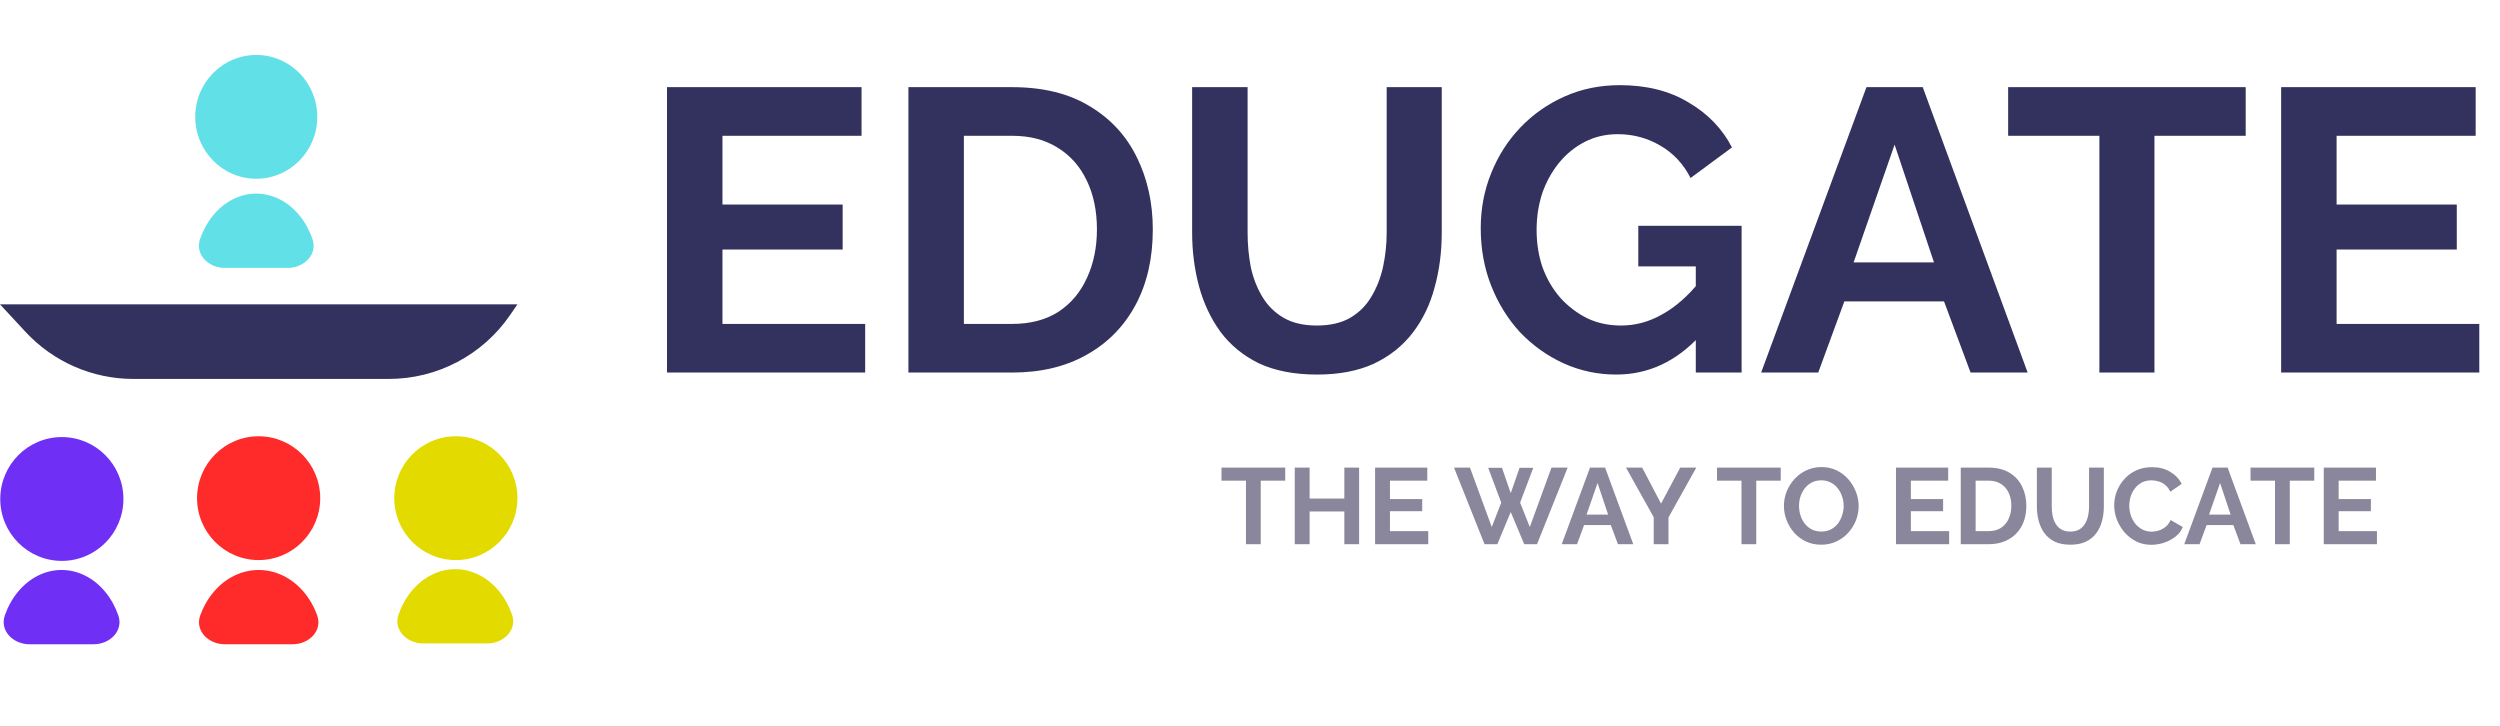
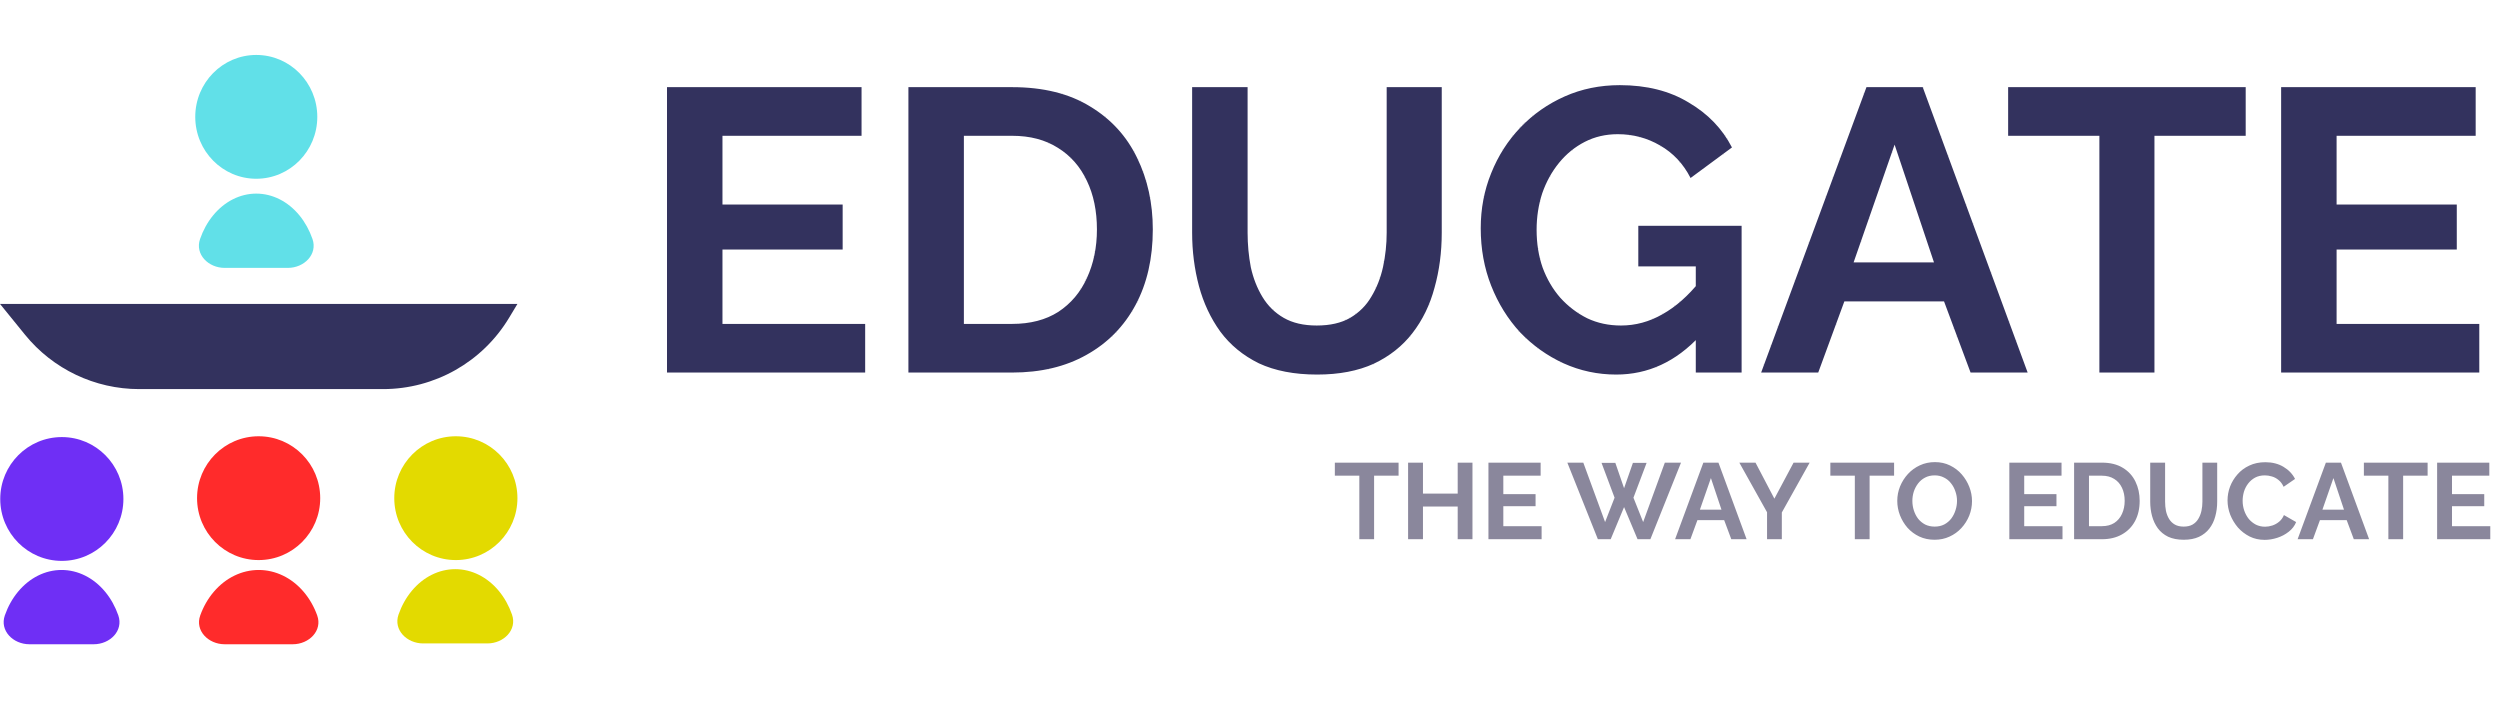
<svg xmlns="http://www.w3.org/2000/svg" width="255" height="74" viewBox="0 0 255 74" fill="none">
  <g id="edugate-logo">
-     <g id="EDUGATE" filter="url(#filter0_d_711_1279)">
+     <g id="EDUGATE" filter="url(#filter0_d_864_1529)">
      <path d="M88.247 33.039V38H68.034V8.89H87.878V13.851H73.692V20.862H85.951V25.454H73.692V33.039H88.247ZM92.658 38V8.89H103.236C106.407 8.89 109.058 9.546 111.19 10.858C113.322 12.143 114.921 13.892 115.987 16.106C117.053 18.293 117.586 20.725 117.586 23.404C117.586 26.356 116.998 28.925 115.823 31.112C114.648 33.299 112.98 34.993 110.821 36.196C108.689 37.399 106.161 38 103.236 38H92.658ZM111.887 23.404C111.887 21.518 111.545 19.864 110.862 18.443C110.179 16.994 109.195 15.874 107.91 15.081C106.625 14.261 105.067 13.851 103.236 13.851H98.316V33.039H103.236C105.095 33.039 106.666 32.629 107.951 31.809C109.236 30.962 110.206 29.814 110.862 28.365C111.545 26.889 111.887 25.235 111.887 23.404ZM134.348 38.205C132.024 38.205 130.043 37.822 128.403 37.057C126.79 36.264 125.478 35.185 124.467 33.818C123.483 32.451 122.758 30.907 122.294 29.185C121.829 27.436 121.597 25.618 121.597 23.732V8.89H127.255V23.732C127.255 24.935 127.364 26.11 127.583 27.258C127.829 28.379 128.225 29.39 128.772 30.292C129.318 31.194 130.043 31.905 130.945 32.424C131.847 32.943 132.967 33.203 134.307 33.203C135.673 33.203 136.808 32.943 137.71 32.424C138.639 31.877 139.363 31.153 139.883 30.251C140.429 29.349 140.826 28.338 141.072 27.217C141.318 26.069 141.441 24.907 141.441 23.732V8.89H147.058V23.732C147.058 25.727 146.812 27.6 146.32 29.349C145.855 31.098 145.103 32.643 144.065 33.982C143.053 35.294 141.741 36.333 140.129 37.098C138.516 37.836 136.589 38.205 134.348 38.205ZM164.852 38.205C162.966 38.205 161.175 37.822 159.481 37.057C157.813 36.292 156.337 35.239 155.053 33.9C153.795 32.533 152.811 30.948 152.101 29.144C151.39 27.34 151.035 25.386 151.035 23.281C151.035 21.286 151.39 19.413 152.101 17.664C152.811 15.887 153.809 14.329 155.094 12.99C156.378 11.651 157.882 10.598 159.604 9.833C161.326 9.068 163.198 8.685 165.221 8.685C167.954 8.685 170.291 9.273 172.232 10.448C174.2 11.596 175.676 13.127 176.66 15.04L172.437 18.156C171.699 16.707 170.66 15.6 169.321 14.835C168.009 14.07 166.574 13.687 165.016 13.687C163.786 13.687 162.665 13.947 161.654 14.466C160.642 14.985 159.768 15.696 159.03 16.598C158.292 17.5 157.718 18.539 157.308 19.714C156.925 20.889 156.734 22.133 156.734 23.445C156.734 24.839 156.939 26.124 157.349 27.299C157.786 28.474 158.387 29.499 159.153 30.374C159.945 31.249 160.861 31.946 161.9 32.465C162.938 32.957 164.086 33.203 165.344 33.203C166.82 33.203 168.227 32.82 169.567 32.055C170.933 31.29 172.204 30.169 173.38 28.693V34.269C170.947 36.893 168.104 38.205 164.852 38.205ZM172.97 27.176H167.107V23.035H177.644V38H172.97V27.176ZM190.379 8.89H196.119L206.82 38H200.998L198.292 30.743H188.124L185.459 38H179.637L190.379 8.89ZM197.267 26.766L193.249 14.753L189.067 26.766H197.267ZM229.061 13.851H219.754V38H214.137V13.851H204.83V8.89H229.061V13.851ZM252.888 33.039V38H232.675V8.89H252.519V13.851H238.333V20.862H250.592V25.454H238.333V33.039H252.888Z" fill="#33325E" />
    </g>
-     <path id="THE WAY TO EDUCATE" d="M131.093 49.026H128.596V55.505H127.089V49.026H124.592V47.695H131.093V49.026ZM138.63 47.695V55.505H137.123V52.172H133.581V55.505H132.063V47.695H133.581V50.852H137.123V47.695H138.63ZM145.682 54.174V55.505H140.259V47.695H145.583V49.026H141.777V50.907H145.066V52.139H141.777V54.174H145.682ZM151.795 47.717H153.203L154.094 50.302L154.996 47.717H156.393L155.051 51.27L156.041 53.756L158.252 47.695H159.902L156.778 55.505H155.469L154.094 52.227L152.73 55.505H151.421L148.308 47.695H149.936L152.158 53.756L153.126 51.27L151.795 47.717ZM162.18 47.695H163.72L166.591 55.505H165.029L164.303 53.558H161.575L160.86 55.505H159.298L162.18 47.695ZM164.028 52.491L162.95 49.268L161.828 52.491H164.028ZM167.501 47.695L169.426 51.369L171.384 47.695H173.023L170.185 52.777V55.505H168.678V52.755L165.851 47.695H167.501ZM181.635 49.026H179.138V55.505H177.631V49.026H175.134V47.695H181.635V49.026ZM185.766 55.56C185.194 55.56 184.673 55.45 184.204 55.23C183.742 55.01 183.342 54.713 183.005 54.339C182.675 53.957 182.418 53.532 182.235 53.063C182.052 52.586 181.96 52.098 181.96 51.6C181.96 51.079 182.055 50.584 182.246 50.115C182.444 49.638 182.712 49.216 183.049 48.85C183.394 48.476 183.797 48.182 184.259 47.97C184.728 47.75 185.242 47.64 185.799 47.64C186.364 47.64 186.877 47.753 187.339 47.981C187.808 48.208 188.208 48.512 188.538 48.894C188.868 49.275 189.125 49.7 189.308 50.17C189.491 50.639 189.583 51.123 189.583 51.622C189.583 52.135 189.488 52.63 189.297 53.107C189.106 53.576 188.839 53.998 188.494 54.372C188.157 54.738 187.753 55.028 187.284 55.241C186.822 55.453 186.316 55.56 185.766 55.56ZM183.5 51.6C183.5 51.937 183.551 52.263 183.654 52.579C183.757 52.894 183.903 53.176 184.094 53.426C184.292 53.668 184.53 53.862 184.809 54.009C185.095 54.148 185.418 54.218 185.777 54.218C186.144 54.218 186.47 54.144 186.756 53.998C187.042 53.844 187.28 53.642 187.471 53.393C187.662 53.136 187.805 52.854 187.9 52.546C188.003 52.23 188.054 51.915 188.054 51.6C188.054 51.262 187.999 50.94 187.889 50.632C187.786 50.316 187.636 50.038 187.438 49.796C187.247 49.546 187.009 49.352 186.723 49.213C186.444 49.066 186.129 48.993 185.777 48.993C185.403 48.993 185.073 49.07 184.787 49.224C184.508 49.37 184.274 49.568 184.083 49.818C183.892 50.067 183.746 50.346 183.643 50.654C183.548 50.962 183.5 51.277 183.5 51.6ZM198.813 54.174V55.505H193.39V47.695H198.714V49.026H194.908V50.907H198.197V52.139H194.908V54.174H198.813ZM199.997 55.505V47.695H202.835C203.685 47.695 204.397 47.871 204.969 48.223C205.541 48.567 205.97 49.037 206.256 49.631C206.542 50.217 206.685 50.87 206.685 51.589C206.685 52.381 206.527 53.07 206.212 53.657C205.896 54.243 205.449 54.698 204.87 55.021C204.298 55.343 203.619 55.505 202.835 55.505H199.997ZM205.156 51.589C205.156 51.083 205.064 50.639 204.881 50.258C204.697 49.869 204.433 49.568 204.089 49.356C203.744 49.136 203.326 49.026 202.835 49.026H201.515V54.174H202.835C203.333 54.174 203.755 54.064 204.1 53.844C204.444 53.616 204.705 53.308 204.881 52.92C205.064 52.524 205.156 52.08 205.156 51.589ZM211.182 55.56C210.558 55.56 210.027 55.457 209.587 55.252C209.154 55.039 208.802 54.749 208.531 54.383C208.267 54.016 208.072 53.602 207.948 53.14C207.823 52.67 207.761 52.183 207.761 51.677V47.695H209.279V51.677C209.279 51.999 209.308 52.315 209.367 52.623C209.433 52.923 209.539 53.195 209.686 53.437C209.832 53.679 210.027 53.869 210.269 54.009C210.511 54.148 210.811 54.218 211.171 54.218C211.537 54.218 211.842 54.148 212.084 54.009C212.333 53.862 212.527 53.668 212.667 53.426C212.813 53.184 212.92 52.912 212.986 52.612C213.052 52.304 213.085 51.992 213.085 51.677V47.695H214.592V51.677C214.592 52.212 214.526 52.714 214.394 53.184C214.269 53.653 214.067 54.067 213.789 54.427C213.517 54.779 213.165 55.057 212.733 55.263C212.3 55.461 211.783 55.56 211.182 55.56ZM215.648 51.545C215.648 51.068 215.732 50.602 215.901 50.148C216.077 49.686 216.33 49.268 216.66 48.894C216.99 48.512 217.393 48.212 217.87 47.992C218.346 47.764 218.889 47.651 219.498 47.651C220.216 47.651 220.836 47.808 221.357 48.124C221.885 48.439 222.277 48.85 222.534 49.356L221.368 50.159C221.236 49.865 221.063 49.634 220.851 49.466C220.638 49.29 220.411 49.169 220.169 49.103C219.927 49.029 219.688 48.993 219.454 48.993C219.072 48.993 218.739 49.07 218.453 49.224C218.174 49.378 217.939 49.579 217.749 49.829C217.558 50.078 217.415 50.357 217.32 50.665C217.232 50.973 217.188 51.281 217.188 51.589C217.188 51.933 217.243 52.267 217.353 52.59C217.463 52.905 217.617 53.187 217.815 53.437C218.02 53.679 218.262 53.873 218.541 54.02C218.827 54.159 219.138 54.229 219.476 54.229C219.718 54.229 219.963 54.188 220.213 54.108C220.462 54.027 220.693 53.899 220.906 53.723C221.118 53.547 221.283 53.319 221.401 53.041L222.644 53.756C222.49 54.144 222.237 54.474 221.885 54.746C221.54 55.017 221.151 55.222 220.719 55.362C220.286 55.501 219.857 55.571 219.432 55.571C218.874 55.571 218.365 55.457 217.903 55.23C217.441 54.995 217.041 54.687 216.704 54.306C216.374 53.917 216.113 53.484 215.923 53.008C215.739 52.524 215.648 52.036 215.648 51.545ZM225.677 47.695H227.217L230.088 55.505H228.526L227.8 53.558H225.072L224.357 55.505H222.795L225.677 47.695ZM227.525 52.491L226.447 49.268L225.325 52.491H227.525ZM236.055 49.026H233.558V55.505H232.051V49.026H229.554V47.695H236.055V49.026ZM242.448 54.174V55.505H237.025V47.695H242.349V49.026H238.543V50.907H241.832V52.139H238.543V54.174H242.448Z" fill="#8A879C" />
+     <path id="THE WAY TO EDUCATE" d="M142.655 48.521H140.158V55H138.651V48.521H136.154V47.19H142.655V48.521ZM150.192 47.19V55H148.685V51.667H145.143V55H143.625V47.19H145.143V50.347H148.685V47.19H150.192ZM157.244 53.669V55H151.821V47.19H157.145V48.521H153.339V50.402H156.628V51.634H153.339V53.669H157.244ZM163.356 47.212H164.764L165.655 49.797L166.557 47.212H167.954L166.612 50.765L167.602 53.251L169.813 47.19H171.463L168.339 55H167.03L165.655 51.722L164.291 55H162.982L159.869 47.19H161.497L163.719 53.251L164.687 50.765L163.356 47.212ZM173.742 47.19H175.282L178.153 55H176.591L175.865 53.053H173.137L172.422 55H170.86L173.742 47.19ZM175.59 51.986L174.512 48.763L173.39 51.986H175.59ZM179.062 47.19L180.987 50.864L182.945 47.19H184.584L181.746 52.272V55H180.239V52.25L177.412 47.19H179.062ZM193.197 48.521H190.7V55H189.193V48.521H186.696V47.19H193.197V48.521ZM197.328 55.055C196.756 55.055 196.235 54.945 195.766 54.725C195.304 54.505 194.904 54.208 194.567 53.834C194.237 53.453 193.98 53.027 193.797 52.558C193.613 52.081 193.522 51.594 193.522 51.095C193.522 50.574 193.617 50.079 193.808 49.61C194.006 49.133 194.273 48.712 194.611 48.345C194.955 47.971 195.359 47.678 195.821 47.465C196.29 47.245 196.803 47.135 197.361 47.135C197.925 47.135 198.439 47.249 198.901 47.476C199.37 47.703 199.77 48.008 200.1 48.389C200.43 48.77 200.686 49.196 200.87 49.665C201.053 50.134 201.145 50.618 201.145 51.117C201.145 51.63 201.049 52.125 200.859 52.602C200.668 53.071 200.4 53.493 200.056 53.867C199.718 54.234 199.315 54.523 198.846 54.736C198.384 54.949 197.878 55.055 197.328 55.055ZM195.062 51.095C195.062 51.432 195.113 51.759 195.216 52.074C195.318 52.389 195.465 52.672 195.656 52.921C195.854 53.163 196.092 53.357 196.371 53.504C196.657 53.643 196.979 53.713 197.339 53.713C197.705 53.713 198.032 53.64 198.318 53.493C198.604 53.339 198.842 53.137 199.033 52.888C199.223 52.631 199.366 52.349 199.462 52.041C199.564 51.726 199.616 51.41 199.616 51.095C199.616 50.758 199.561 50.435 199.451 50.127C199.348 49.812 199.198 49.533 199 49.291C198.809 49.042 198.571 48.847 198.285 48.708C198.006 48.561 197.691 48.488 197.339 48.488C196.965 48.488 196.635 48.565 196.349 48.719C196.07 48.866 195.835 49.064 195.645 49.313C195.454 49.562 195.307 49.841 195.205 50.149C195.109 50.457 195.062 50.772 195.062 51.095ZM210.375 53.669V55H204.952V47.19H210.276V48.521H206.47V50.402H209.759V51.634H206.47V53.669H210.375ZM211.558 55V47.19H214.396C215.247 47.19 215.958 47.366 216.53 47.718C217.102 48.063 217.531 48.532 217.817 49.126C218.103 49.713 218.246 50.365 218.246 51.084C218.246 51.876 218.088 52.565 217.773 53.152C217.458 53.739 217.01 54.193 216.431 54.516C215.859 54.839 215.181 55 214.396 55H211.558ZM216.717 51.084C216.717 50.578 216.625 50.134 216.442 49.753C216.259 49.364 215.995 49.064 215.65 48.851C215.305 48.631 214.887 48.521 214.396 48.521H213.076V53.669H214.396C214.895 53.669 215.316 53.559 215.661 53.339C216.006 53.112 216.266 52.804 216.442 52.415C216.625 52.019 216.717 51.575 216.717 51.084ZM222.743 55.055C222.12 55.055 221.588 54.952 221.148 54.747C220.715 54.534 220.363 54.245 220.092 53.878C219.828 53.511 219.634 53.097 219.509 52.635C219.384 52.166 219.322 51.678 219.322 51.172V47.19H220.84V51.172C220.84 51.495 220.869 51.81 220.928 52.118C220.994 52.419 221.1 52.69 221.247 52.932C221.394 53.174 221.588 53.365 221.83 53.504C222.072 53.643 222.373 53.713 222.732 53.713C223.099 53.713 223.403 53.643 223.645 53.504C223.894 53.357 224.089 53.163 224.228 52.921C224.375 52.679 224.481 52.408 224.547 52.107C224.613 51.799 224.646 51.487 224.646 51.172V47.19H226.153V51.172C226.153 51.707 226.087 52.21 225.955 52.679C225.83 53.148 225.629 53.563 225.35 53.922C225.079 54.274 224.727 54.553 224.294 54.758C223.861 54.956 223.344 55.055 222.743 55.055ZM227.209 51.04C227.209 50.563 227.293 50.098 227.462 49.643C227.638 49.181 227.891 48.763 228.221 48.389C228.551 48.008 228.954 47.707 229.431 47.487C229.908 47.26 230.45 47.146 231.059 47.146C231.778 47.146 232.397 47.304 232.918 47.619C233.446 47.934 233.838 48.345 234.095 48.851L232.929 49.654C232.797 49.361 232.625 49.13 232.412 48.961C232.199 48.785 231.972 48.664 231.73 48.598C231.488 48.525 231.25 48.488 231.015 48.488C230.634 48.488 230.3 48.565 230.014 48.719C229.735 48.873 229.501 49.075 229.31 49.324C229.119 49.573 228.976 49.852 228.881 50.16C228.793 50.468 228.749 50.776 228.749 51.084C228.749 51.429 228.804 51.762 228.914 52.085C229.024 52.4 229.178 52.683 229.376 52.932C229.581 53.174 229.823 53.368 230.102 53.515C230.388 53.654 230.7 53.724 231.037 53.724C231.279 53.724 231.525 53.684 231.774 53.603C232.023 53.522 232.254 53.394 232.467 53.218C232.68 53.042 232.845 52.815 232.962 52.536L234.205 53.251C234.051 53.64 233.798 53.97 233.446 54.241C233.101 54.512 232.713 54.718 232.28 54.857C231.847 54.996 231.418 55.066 230.993 55.066C230.436 55.066 229.926 54.952 229.464 54.725C229.002 54.49 228.602 54.182 228.265 53.801C227.935 53.412 227.675 52.98 227.484 52.503C227.301 52.019 227.209 51.531 227.209 51.04ZM237.239 47.19H238.779L241.65 55H240.088L239.362 53.053H236.634L235.919 55H234.357L237.239 47.19ZM239.087 51.986L238.009 48.763L236.887 51.986H239.087ZM247.617 48.521H245.12V55H243.613V48.521H241.116V47.19H247.617V48.521ZM254.009 53.669V55H248.586V47.19H253.91V48.521H250.104V50.402H253.393V51.634H250.104V53.669H254.009Z" fill="#8A879C" />
    <g id="Edugate">
      <g id="Teacher">
-         <ellipse id="Ellipse 7" cx="26.139" cy="11.919" rx="6.224" ry="6.314" fill="#61E0E8" />
-         <path id="Ellipse 8" d="M29.363 27.325C31.02 27.325 32.416 25.945 31.873 24.379C31.564 23.487 31.114 22.666 30.54 21.968C29.373 20.547 27.79 19.748 26.139 19.748C24.489 19.748 22.906 20.547 21.738 21.968C21.165 22.666 20.715 23.487 20.405 24.379C19.863 25.945 21.259 27.325 22.916 27.325L26.139 27.325H29.363Z" fill="#61E0E8" />
+         <ellipse id="Ellipse 7" cx="26.14" cy="11.919" rx="6.224" ry="6.314" fill="#61E0E8" />
+         <path id="Ellipse 8" d="M29.364 27.325C31.02 27.325 32.417 25.945 31.874 24.379C31.564 23.487 31.114 22.666 30.541 21.968C29.373 20.547 27.791 19.748 26.14 19.748C24.489 19.748 22.906 20.547 21.739 21.968C21.165 22.666 20.715 23.487 20.406 24.379C19.863 25.945 21.259 27.325 22.916 27.325L26.14 27.325H29.364Z" fill="#61E0E8" />
      </g>
      <g id="Students">
        <g id="Student3">
          <ellipse id="Ellipse 11" cx="46.497" cy="50.813" rx="6.281" ry="6.314" fill="#E3DA00" />
          <path id="Ellipse 12" d="M49.718 65.63C51.375 65.63 52.771 64.249 52.224 62.685C51.912 61.792 51.458 60.971 50.879 60.273C49.701 58.852 48.103 58.054 46.437 58.054C44.771 58.054 43.174 58.852 41.996 60.273C41.417 60.971 40.962 61.792 40.65 62.685C40.103 64.249 41.499 65.63 43.156 65.63L46.437 65.63H49.718Z" fill="#E3DA00" />
        </g>
        <g id="Student1">
-           <ellipse id="Ellipse 9" cx="6.307" cy="50.896" rx="6.281" ry="6.314" fill="#6F2FF5" />
+           <ellipse id="Ellipse 9" cx="6.306" cy="50.896" rx="6.281" ry="6.314" fill="#6F2FF5" />
          <path id="Ellipse 10" d="M9.562 65.714C11.219 65.714 12.615 64.333 12.068 62.769C11.756 61.876 11.302 61.055 10.722 60.356C9.544 58.935 7.947 58.137 6.281 58.137C4.615 58.137 3.018 58.935 1.84 60.356C1.261 61.055 0.806 61.876 0.494 62.769C-0.053 64.333 1.343 65.714 3 65.714L6.281 65.714H9.562Z" fill="#6F2FF5" />
        </g>
        <g id="Student2">
          <ellipse id="Ellipse 13" cx="26.381" cy="50.813" rx="6.281" ry="6.314" fill="#FF2B2B" />
-           <path id="Ellipse 13_2" d="M29.861 65.714C31.518 65.714 32.914 64.331 32.353 62.772C32.031 61.878 31.563 61.056 30.965 60.356C29.751 58.935 28.105 58.137 26.388 58.137C24.672 58.137 23.025 58.935 21.811 60.356C21.214 61.056 20.745 61.878 20.423 62.772C19.862 64.331 21.259 65.714 22.916 65.714L26.388 65.714H29.861Z" fill="#FF2B2B" />
+           <path id="Ellipse 13_2" d="M29.861 65.714C31.518 65.714 32.915 64.331 32.354 62.772C32.032 61.878 31.563 61.056 30.966 60.356C29.752 58.935 28.105 58.137 26.389 58.137C24.672 58.137 23.026 58.935 21.812 60.356C21.214 61.056 20.746 61.878 20.424 62.772C19.863 64.331 21.259 65.714 22.916 65.714L26.389 65.714H29.861Z" fill="#FF2B2B" />
        </g>
      </g>
-       <path id="Rectangle 12" d="M0 31.043H52.778L52.022 32.144C49.224 36.218 44.599 38.652 39.657 38.652H13.603C9.427 38.652 5.441 36.912 2.603 33.85L0 31.043Z" fill="#33325E" />
+       <path id="Rectangle 12" d="M0 31H52.778L51.924 32.419C49.211 36.93 44.333 39.688 39.07 39.688H14.197C9.678 39.688 5.4 37.651 2.552 34.143L0 31Z" fill="#33325E" />
    </g>
  </g>
  <defs>
-     <filter id="filter0_d_711_1279" x="68.034" y="8.685" width="184.854" height="29.52" filterUnits="userSpaceOnUse" color-interpolation-filters="sRGB">
+     <filter id="filter0_d_864_1529" x="68.034" y="8.685" width="184.854" height="29.52" filterUnits="userSpaceOnUse" color-interpolation-filters="sRGB">
      <feFlood flood-opacity="0" result="BackgroundImageFix" />
      <feColorMatrix in="SourceAlpha" type="matrix" values="0 0 0 0 0 0 0 0 0 0 0 0 0 0 0 0 0 0 127 0" result="hardAlpha" />
      <feOffset />
      <feComposite in2="hardAlpha" operator="out" />
      <feColorMatrix type="matrix" values="0 0 0 0 0 0 0 0 0 0 0 0 0 0 0 0 0 0 0.25 0" />
-       <feBlend mode="normal" in2="BackgroundImageFix" result="effect1_dropShadow_711_1279" />
-       <feBlend mode="normal" in="SourceGraphic" in2="effect1_dropShadow_711_1279" result="shape" />
+       <feBlend mode="normal" in2="BackgroundImageFix" result="effect1_dropShadow_864_1529" />
+       <feBlend mode="normal" in="SourceGraphic" in2="effect1_dropShadow_864_1529" result="shape" />
    </filter>
  </defs>
</svg>
